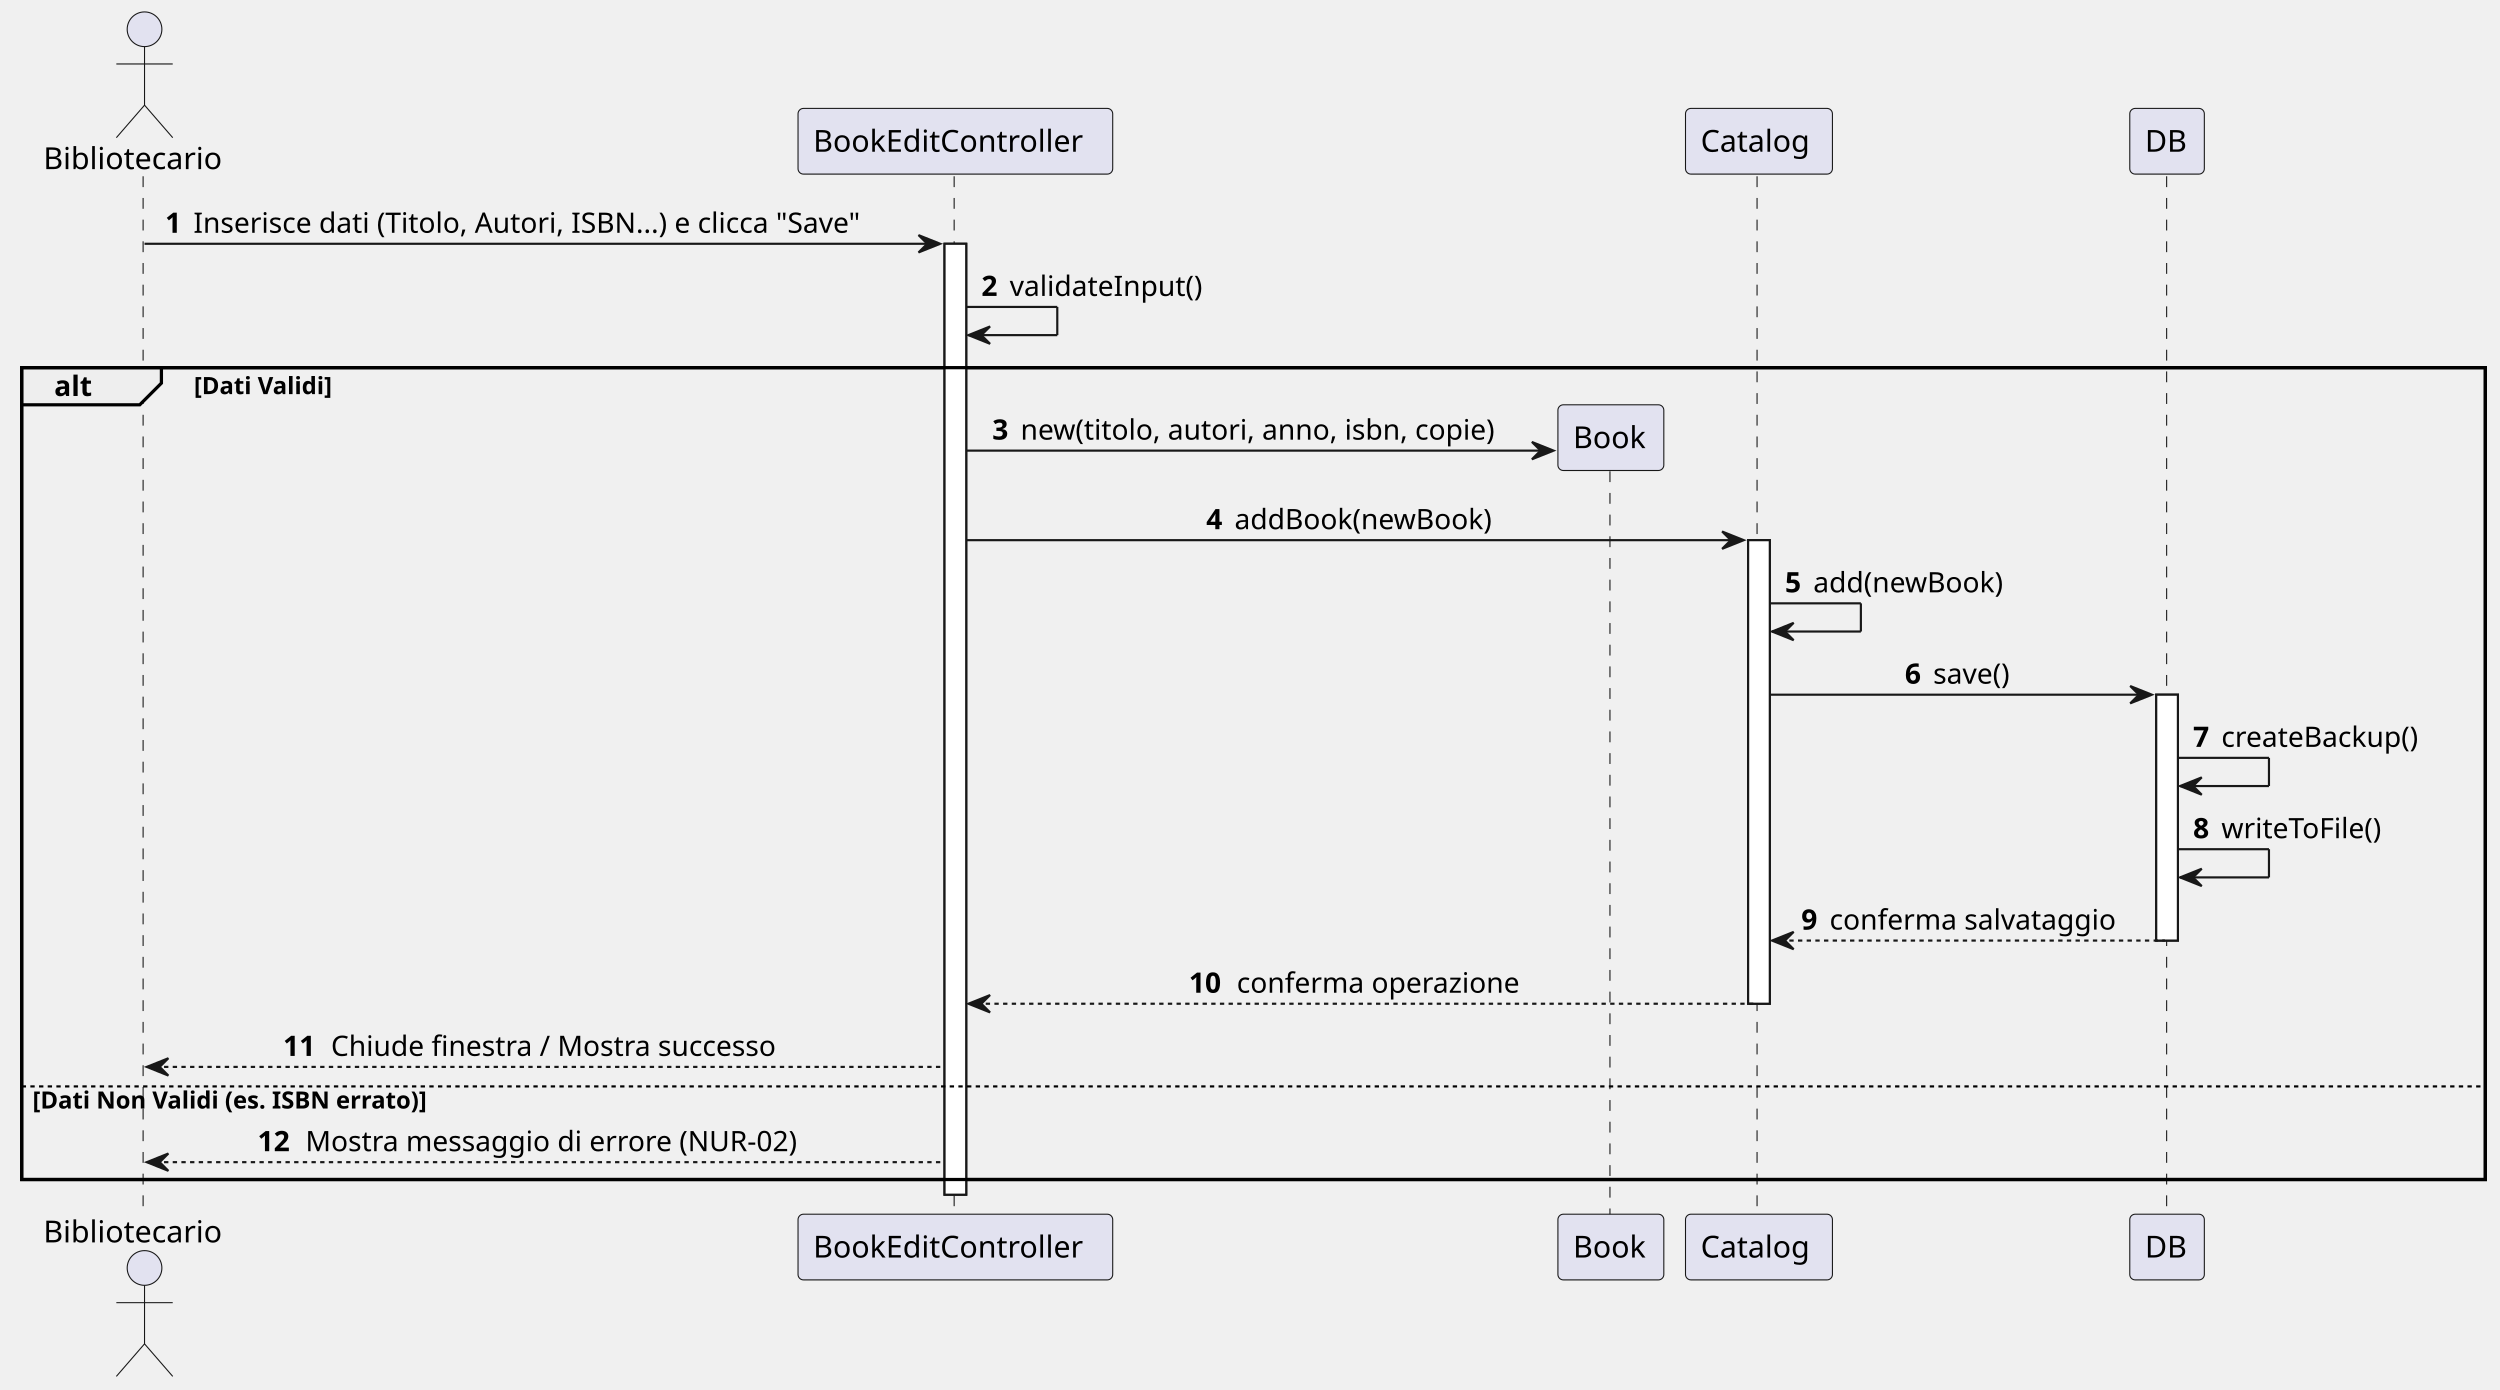
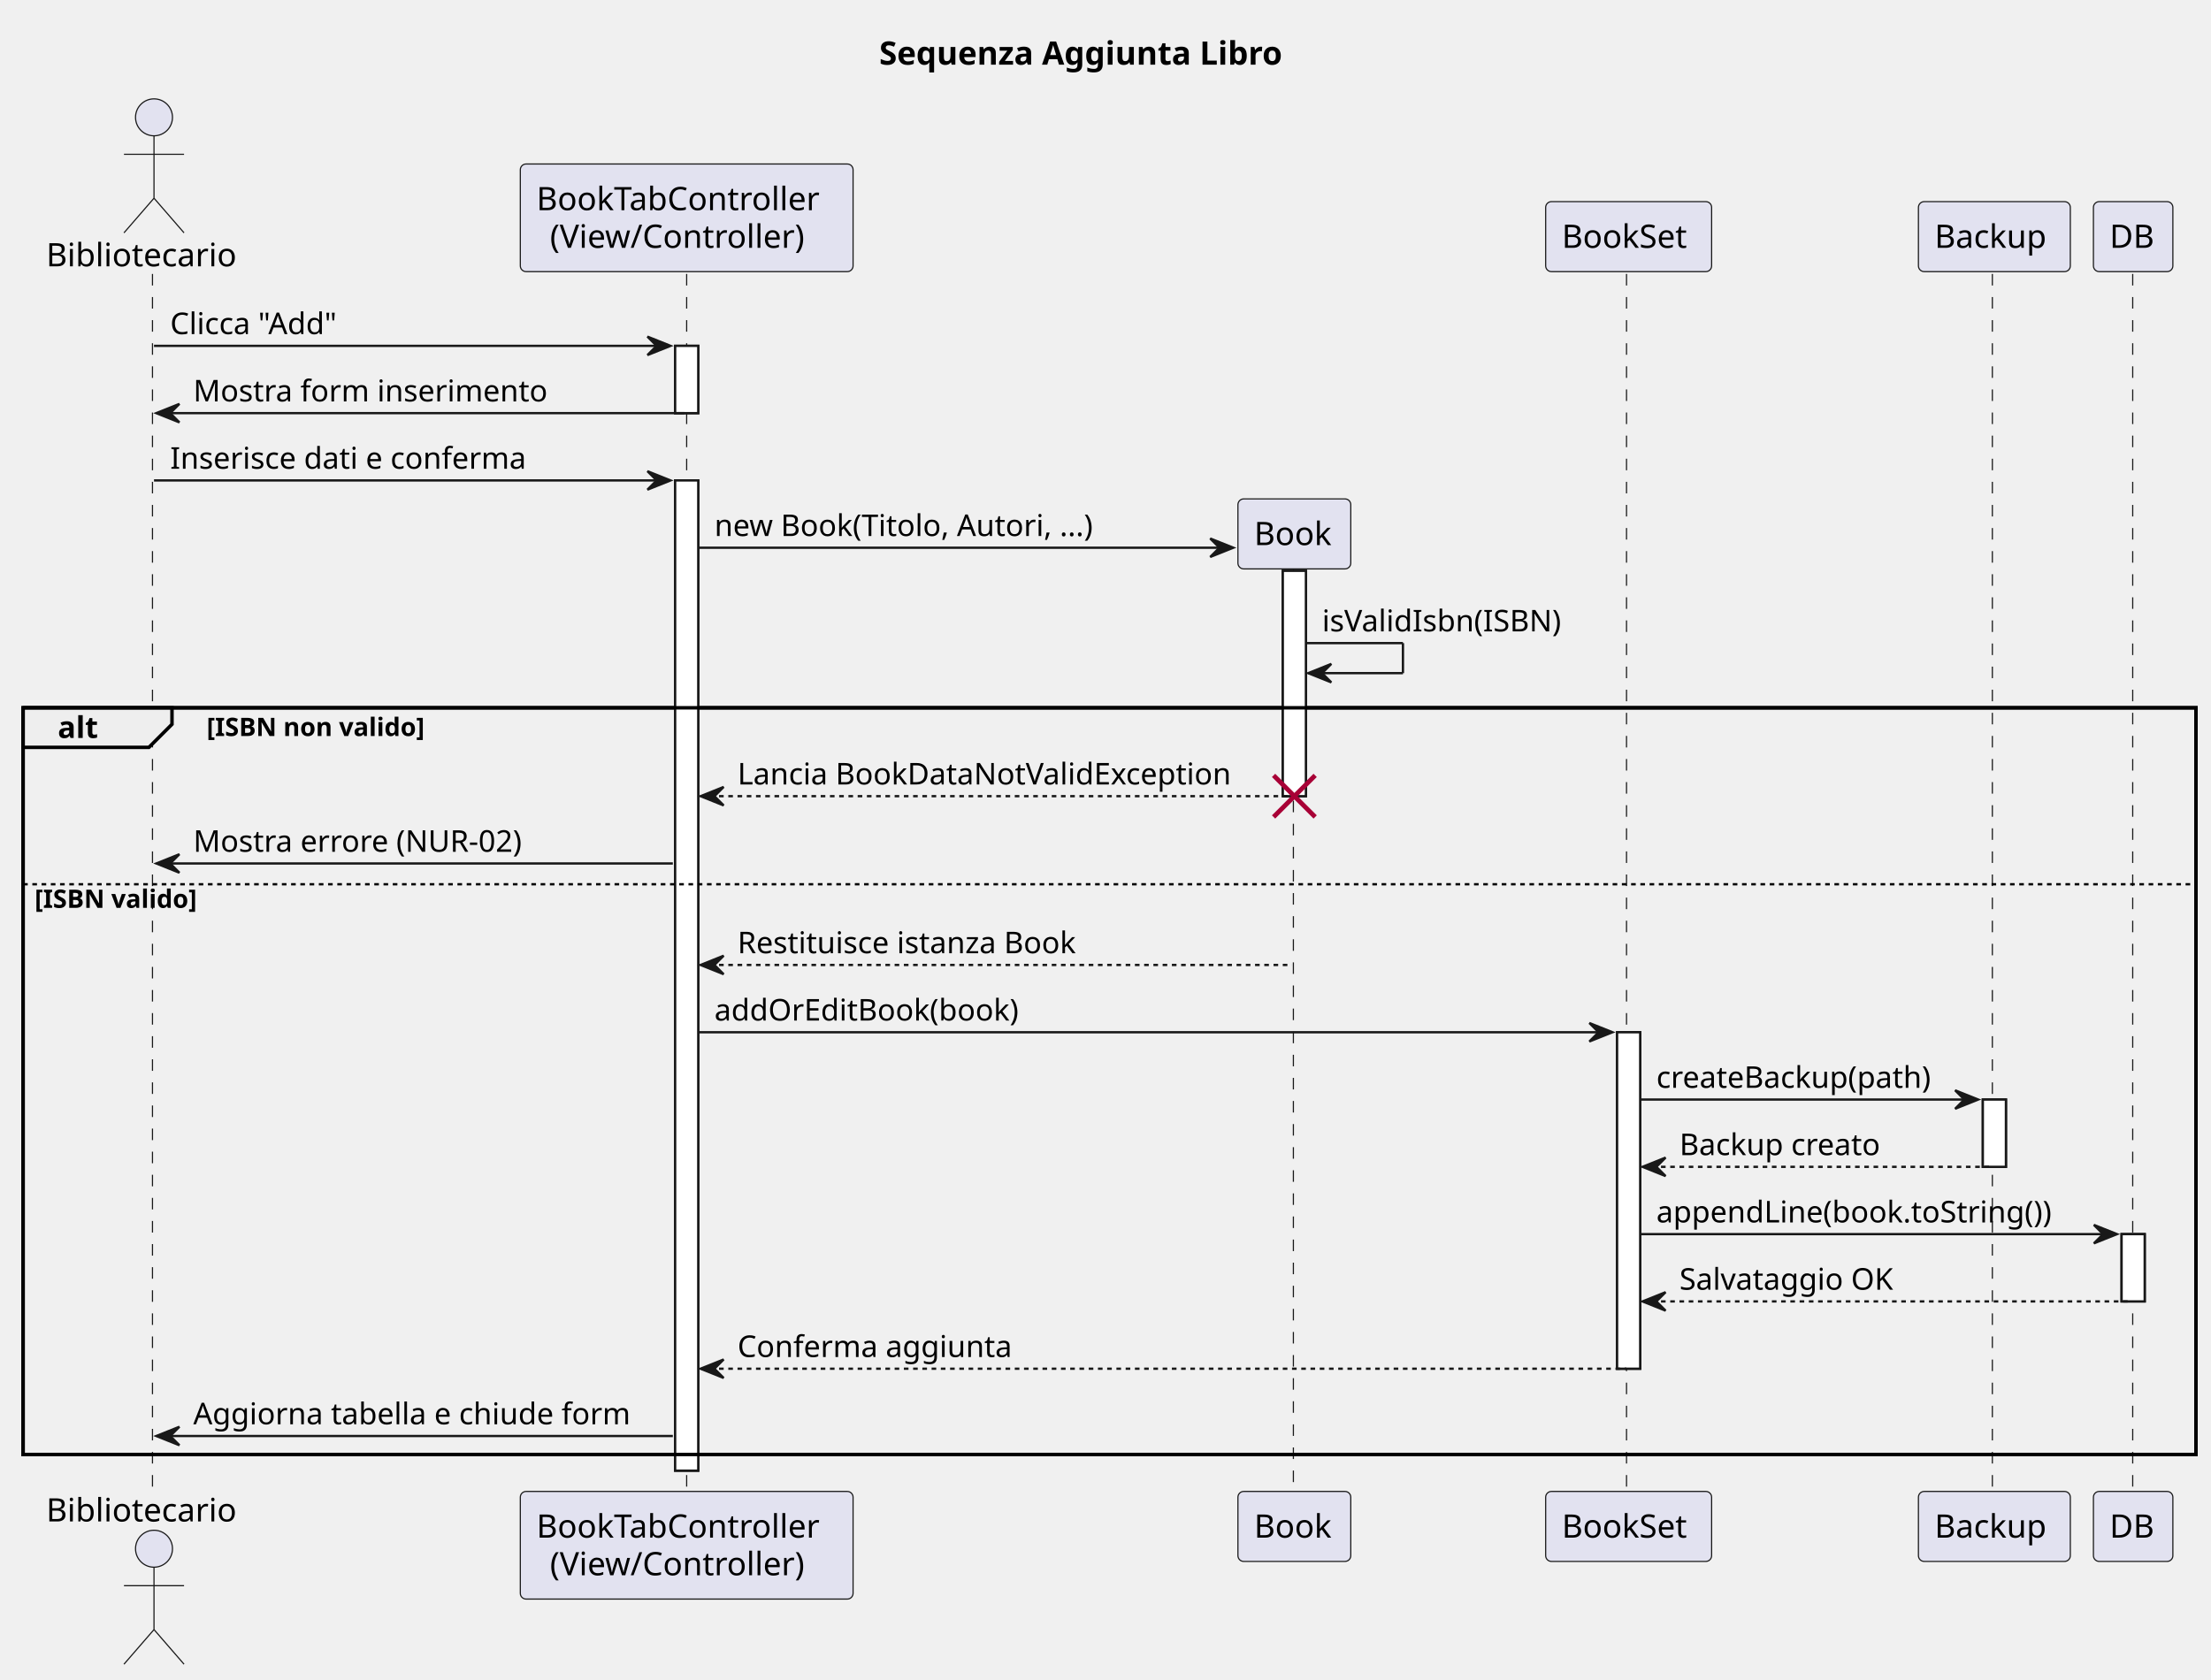
- <svg xmlns="http://www.w3.org/2000/svg" contentStyleType="text/css" data-diagram-type="SEQUENCE" height="641px" preserveAspectRatio="none" style="width:1153px;height:641px;background:#FFFFFF;" version="1.1" viewBox="0 0 1153 641" width="1153px" zoomAndPan="magnify">
+ <svg xmlns="http://www.w3.org/2000/svg" contentStyleType="text/css" data-diagram-type="SEQUENCE" height="727px" preserveAspectRatio="none" style="width:957px;height:727px;background:#FFFFFF;" version="1.1" viewBox="0 0 957 727" width="957px" zoomAndPan="magnify">
  <defs />
  <g>
-     <g>
-       <rect fill="#FFFFFF" height="438.562" style="stroke:#181818;stroke-width:1;" width="10" x="435.618" y="112.43" />
-     </g>
-     <g>
-       <rect fill="#FFFFFF" height="213.797" style="stroke:#181818;stroke-width:1;" width="10" x="806.235" y="249.125" />
-     </g>
-     <g>
-       <rect fill="#FFFFFF" height="113.398" style="stroke:#181818;stroke-width:1;" width="10" x="994.446" y="320.391" />
-     </g>
-     <rect fill="none" height="374.43" style="stroke:#000000;stroke-width:1.5;" width="1136.239" x="10" y="169.562" />
-     <g>
-       <rect fill="#000000" fill-opacity="0" height="479.695" width="8" x="62.658" y="81.297" />
-       <line style="stroke:#181818;stroke-width:0.5;stroke-dasharray:5,5;" x1="66" x2="66" y1="81.297" y2="560.992" />
-     </g>
-     <g>
-       <rect fill="#000000" fill-opacity="0" height="479.695" width="8" x="436.618" y="81.297" />
-       <line style="stroke:#181818;stroke-width:0.5;stroke-dasharray:5,5;" x1="440.054" x2="440.054" y1="81.297" y2="560.992" />
-     </g>
-     <g>
-       <rect fill="#000000" fill-opacity="0" height="343.648" width="8" x="738.932" y="217.344" />
-       <line style="stroke:#181818;stroke-width:0.5;stroke-dasharray:5,5;" x1="742.51" x2="742.51" y1="217.344" y2="560.992" />
-     </g>
-     <g>
-       <rect fill="#000000" fill-opacity="0" height="479.695" width="8" x="807.235" y="81.297" />
-       <line style="stroke:#181818;stroke-width:0.5;stroke-dasharray:5,5;" x1="810.353" x2="810.353" y1="81.297" y2="560.992" />
-     </g>
-     <g>
-       <rect fill="#000000" fill-opacity="0" height="479.695" width="8" x="995.446" y="81.297" />
-       <line style="stroke:#181818;stroke-width:0.5;stroke-dasharray:5,5;" x1="999.254" x2="999.254" y1="81.297" y2="560.992" />
-     </g>
-     <g class="participant participant-head" data-participant="Actor">
-       <text fill="#000000" font-family="sans-serif" font-size="14" lengthAdjust="spacing" textLength="87.315" x="20" y="77.995">Bibliotecario</text>
-       <ellipse cx="66.658" cy="13.5" fill="#E2E2F0" rx="8" ry="8" style="stroke:#181818;stroke-width:0.5;" />
-       <path d="M66.658,21.5 L66.658,48.5 M53.658,29.5 L79.658,29.5 M66.658,48.5 L53.658,63.5 M66.658,48.5 L79.658,63.5" fill="none" style="stroke:#181818;stroke-width:0.5;" />
-     </g>
-     <g class="participant participant-tail" data-participant="Actor">
-       <text fill="#000000" font-family="sans-serif" font-size="14" lengthAdjust="spacing" textLength="87.315" x="20" y="572.987">Bibliotecario</text>
-       <ellipse cx="66.658" cy="584.789" fill="#E2E2F0" rx="8" ry="8" style="stroke:#181818;stroke-width:0.5;" />
-       <path d="M66.658,592.789 L66.658,619.789 M53.658,600.789 L79.658,600.789 M66.658,619.789 L53.658,634.789 M66.658,619.789 L79.658,634.789" fill="none" style="stroke:#181818;stroke-width:0.5;" />
-     </g>
-     <g class="participant participant-head" data-participant="Controller">
-       <rect fill="#E2E2F0" height="30.297" rx="2.5" ry="2.5" style="stroke:#181818;stroke-width:0.5;" width="145.127" x="368.054" y="50" />
-       <text fill="#000000" font-family="sans-serif" font-size="14" lengthAdjust="spacing" textLength="131.127" x="375.054" y="69.995">BookEditController</text>
-     </g>
-     <g class="participant participant-tail" data-participant="Controller">
-       <rect fill="#E2E2F0" height="30.297" rx="2.5" ry="2.5" style="stroke:#181818;stroke-width:0.5;" width="145.127" x="368.054" y="559.992" />
-       <text fill="#000000" font-family="sans-serif" font-size="14" lengthAdjust="spacing" textLength="131.127" x="375.054" y="579.987">BookEditController</text>
-     </g>
-     <g class="participant participant-tail" data-participant="NewBook">
-       <rect fill="#E2E2F0" height="30.297" rx="2.5" ry="2.5" style="stroke:#181818;stroke-width:0.5;" width="48.843" x="718.51" y="559.992" />
-       <text fill="#000000" font-family="sans-serif" font-size="14" lengthAdjust="spacing" textLength="34.843" x="725.51" y="579.987">Book</text>
-     </g>
-     <g class="participant participant-head" data-participant="Model">
-       <rect fill="#E2E2F0" height="30.297" rx="2.5" ry="2.5" style="stroke:#181818;stroke-width:0.5;" width="67.765" x="777.353" y="50" />
-       <text fill="#000000" font-family="sans-serif" font-size="14" lengthAdjust="spacing" textLength="53.765" x="784.353" y="69.995">Catalog</text>
-     </g>
-     <g class="participant participant-tail" data-participant="Model">
-       <rect fill="#E2E2F0" height="30.297" rx="2.5" ry="2.5" style="stroke:#181818;stroke-width:0.5;" width="67.765" x="777.353" y="559.992" />
-       <text fill="#000000" font-family="sans-serif" font-size="14" lengthAdjust="spacing" textLength="53.765" x="784.353" y="579.987">Catalog</text>
-     </g>
-     <g class="participant participant-head" data-participant="Persistence">
-       <rect fill="#E2E2F0" height="30.297" rx="2.5" ry="2.5" style="stroke:#181818;stroke-width:0.5;" width="34.385" x="982.254" y="50" />
-       <text fill="#000000" font-family="sans-serif" font-size="14" lengthAdjust="spacing" textLength="20.385" x="989.254" y="69.995">DB</text>
-     </g>
-     <g class="participant participant-tail" data-participant="Persistence">
-       <rect fill="#E2E2F0" height="30.297" rx="2.5" ry="2.5" style="stroke:#181818;stroke-width:0.5;" width="34.385" x="982.254" y="559.992" />
-       <text fill="#000000" font-family="sans-serif" font-size="14" lengthAdjust="spacing" textLength="20.385" x="989.254" y="579.987">DB</text>
-     </g>
-     <g>
-       <rect fill="#FFFFFF" height="438.562" style="stroke:#181818;stroke-width:1;" width="10" x="435.618" y="112.43" />
-     </g>
-     <g>
-       <rect fill="#FFFFFF" height="213.797" style="stroke:#181818;stroke-width:1;" width="10" x="806.235" y="249.125" />
-     </g>
-     <g>
-       <rect fill="#FFFFFF" height="113.398" style="stroke:#181818;stroke-width:1;" width="10" x="994.446" y="320.391" />
-     </g>
-     <g class="message" data-participant-1="Actor" data-participant-2="Controller">
-       <polygon fill="#181818" points="423.618,108.43,433.618,112.43,423.618,116.43,427.618,112.43" style="stroke:#181818;stroke-width:1;" />
-       <line style="stroke:#181818;stroke-width:1;" x1="66.658" x2="429.618" y1="112.43" y2="112.43" />
-       <text fill="#000000" font-family="sans-serif" font-size="13" font-weight="bold" lengthAdjust="spacing" textLength="9.045" x="76.158" y="107.364">1</text>
-       <text fill="#000000" font-family="sans-serif" font-size="13" lengthAdjust="spacing" textLength="336.915" x="89.203" y="107.364">Inserisce dati (Titolo, Autori, ISBN...) e clicca "Save"</text>
-     </g>
-     <g class="message" data-participant-1="Controller" data-participant-2="Controller">
-       <line style="stroke:#181818;stroke-width:1;" x1="445.618" x2="487.618" y1="141.562" y2="141.562" />
-       <line style="stroke:#181818;stroke-width:1;" x1="487.618" x2="487.618" y1="141.562" y2="154.562" />
-       <line style="stroke:#181818;stroke-width:1;" x1="446.618" x2="487.618" y1="154.562" y2="154.562" />
-       <polygon fill="#181818" points="456.618,150.562,446.618,154.562,456.618,158.562,452.618,154.562" style="stroke:#181818;stroke-width:1;" />
-       <text fill="#000000" font-family="sans-serif" font-size="13" font-weight="bold" lengthAdjust="spacing" textLength="9.045" x="452.618" y="136.497">2</text>
-       <text fill="#000000" font-family="sans-serif" font-size="13" lengthAdjust="spacing" textLength="96.002" x="465.663" y="136.497">validateInput()</text>
-     </g>
-     <path d="M10,169.562 L74.443,169.562 L74.443,176.695 L64.443,186.695 L10,186.695 L10,169.562" fill="#EEEEEE" style="stroke:#000000;stroke-width:1.5;" />
-     <rect fill="none" height="374.43" style="stroke:#000000;stroke-width:1.5;" width="1136.239" x="10" y="169.562" />
-     <text fill="#000000" font-family="sans-serif" font-size="13" font-weight="bold" lengthAdjust="spacing" textLength="19.443" x="25" y="182.629">alt</text>
-     <text fill="#000000" font-family="sans-serif" font-size="11" font-weight="bold" lengthAdjust="spacing" textLength="74.588" x="89.443" y="181.773">[Dati Validi]</text>
-     <g class="message" data-participant-1="Controller" data-participant-2="NewBook">
-       <polygon fill="#181818" points="706.51,203.828,716.51,207.828,706.51,211.828,710.51,207.828" style="stroke:#181818;stroke-width:1;" />
-       <line style="stroke:#181818;stroke-width:1;" x1="445.618" x2="712.51" y1="207.828" y2="207.828" />
-       <text fill="#000000" font-family="sans-serif" font-size="13" font-weight="bold" lengthAdjust="spacing" textLength="9.045" x="457.618" y="202.762">3</text>
-       <text fill="#000000" font-family="sans-serif" font-size="13" lengthAdjust="spacing" textLength="235.847" x="470.663" y="202.762">new(titolo, autori, anno, isbn, copie)</text>
-     </g>
-     <rect fill="#E2E2F0" height="30.297" rx="2.5" ry="2.5" style="stroke:#181818;stroke-width:0.5;" width="48.843" x="718.51" y="186.695" />
-     <text fill="#000000" font-family="sans-serif" font-size="14" lengthAdjust="spacing" textLength="34.843" x="725.51" y="206.69">Book</text>
-     <g class="message" data-participant-1="Controller" data-participant-2="Model">
-       <polygon fill="#181818" points="794.235,245.125,804.235,249.125,794.235,253.125,798.235,249.125" style="stroke:#181818;stroke-width:1;" />
-       <line style="stroke:#181818;stroke-width:1;" x1="445.618" x2="800.235" y1="249.125" y2="249.125" />
-       <text fill="#000000" font-family="sans-serif" font-size="13" font-weight="bold" lengthAdjust="spacing" textLength="9.045" x="556.308" y="244.059">4</text>
-       <text fill="#000000" font-family="sans-serif" font-size="13" lengthAdjust="spacing" textLength="126.191" x="569.354" y="244.059">addBook(newBook)</text>
-     </g>
-     <g class="message" data-participant-1="Model" data-participant-2="Model">
-       <line style="stroke:#181818;stroke-width:1;" x1="816.235" x2="858.235" y1="278.258" y2="278.258" />
-       <line style="stroke:#181818;stroke-width:1;" x1="858.235" x2="858.235" y1="278.258" y2="291.258" />
-       <line style="stroke:#181818;stroke-width:1;" x1="817.235" x2="858.235" y1="291.258" y2="291.258" />
-       <polygon fill="#181818" points="827.235,287.258,817.235,291.258,827.235,295.258,823.235,291.258" style="stroke:#181818;stroke-width:1;" />
-       <text fill="#000000" font-family="sans-serif" font-size="13" font-weight="bold" lengthAdjust="spacing" textLength="9.045" x="823.235" y="273.192">5</text>
-       <text fill="#000000" font-family="sans-serif" font-size="13" lengthAdjust="spacing" textLength="93.837" x="836.281" y="273.192">add(newBook)</text>
-     </g>
-     <g class="message" data-participant-1="Model" data-participant-2="Persistence">
-       <polygon fill="#181818" points="982.446,316.391,992.446,320.391,982.446,324.391,986.446,320.391" style="stroke:#181818;stroke-width:1;" />
-       <line style="stroke:#181818;stroke-width:1;" x1="816.235" x2="988.446" y1="320.391" y2="320.391" />
-       <text fill="#000000" font-family="sans-serif" font-size="13" font-weight="bold" lengthAdjust="spacing" textLength="9.045" x="878.531" y="315.325">6</text>
-       <text fill="#000000" font-family="sans-serif" font-size="13" lengthAdjust="spacing" textLength="40.574" x="891.576" y="315.325">save()</text>
-     </g>
-     <g class="message" data-participant-1="Persistence" data-participant-2="Persistence">
-       <line style="stroke:#181818;stroke-width:1;" x1="1004.446" x2="1046.446" y1="349.523" y2="349.523" />
-       <line style="stroke:#181818;stroke-width:1;" x1="1046.446" x2="1046.446" y1="349.523" y2="362.523" />
-       <line style="stroke:#181818;stroke-width:1;" x1="1005.446" x2="1046.446" y1="362.523" y2="362.523" />
-       <polygon fill="#181818" points="1015.446,358.523,1005.446,362.523,1015.446,366.523,1011.446,362.523" style="stroke:#181818;stroke-width:1;" />
-       <text fill="#000000" font-family="sans-serif" font-size="13" font-weight="bold" lengthAdjust="spacing" textLength="9.045" x="1011.446" y="344.457">7</text>
-       <text fill="#000000" font-family="sans-serif" font-size="13" lengthAdjust="spacing" textLength="99.747" x="1024.492" y="344.457">createBackup()</text>
-     </g>
-     <g class="message" data-participant-1="Persistence" data-participant-2="Persistence">
-       <line style="stroke:#181818;stroke-width:1;" x1="1004.446" x2="1046.446" y1="391.656" y2="391.656" />
-       <line style="stroke:#181818;stroke-width:1;" x1="1046.446" x2="1046.446" y1="391.656" y2="404.656" />
-       <line style="stroke:#181818;stroke-width:1;" x1="1005.446" x2="1046.446" y1="404.656" y2="404.656" />
-       <polygon fill="#181818" points="1015.446,400.656,1005.446,404.656,1015.446,408.656,1011.446,404.656" style="stroke:#181818;stroke-width:1;" />
-       <text fill="#000000" font-family="sans-serif" font-size="13" font-weight="bold" lengthAdjust="spacing" textLength="9.045" x="1011.446" y="386.59">8</text>
-       <text fill="#000000" font-family="sans-serif" font-size="13" lengthAdjust="spacing" textLength="81.421" x="1024.492" y="386.59">writeToFile()</text>
-     </g>
-     <g class="message" data-participant-1="Persistence" data-participant-2="Model">
-       <polygon fill="#181818" points="827.235,429.789,817.235,433.789,827.235,437.789,823.235,433.789" style="stroke:#181818;stroke-width:1;" />
-       <line style="stroke:#181818;stroke-width:1;stroke-dasharray:2,2;" x1="821.235" x2="998.446" y1="433.789" y2="433.789" />
-       <text fill="#000000" font-family="sans-serif" font-size="13" font-weight="bold" lengthAdjust="spacing" textLength="9.045" x="830.735" y="428.723">9</text>
-       <text fill="#000000" font-family="sans-serif" font-size="13" lengthAdjust="spacing" textLength="141.166" x="843.781" y="428.723">conferma salvataggio</text>
-     </g>
-     <g class="message" data-participant-1="Model" data-participant-2="Controller">
-       <polygon fill="#181818" points="456.618,458.922,446.618,462.922,456.618,466.922,452.618,462.922" style="stroke:#181818;stroke-width:1;" />
-       <line style="stroke:#181818;stroke-width:1;stroke-dasharray:2,2;" x1="450.618" x2="810.235" y1="462.922" y2="462.922" />
-       <text fill="#000000" font-family="sans-serif" font-size="13" font-weight="bold" lengthAdjust="spacing" textLength="18.091" x="548.3" y="457.856">10</text>
-       <text fill="#000000" font-family="sans-serif" font-size="13" lengthAdjust="spacing" textLength="138.163" x="570.39" y="457.856">conferma operazione</text>
-     </g>
-     <g class="message" data-participant-1="Controller" data-participant-2="Actor">
-       <polygon fill="#181818" points="77.658,488.055,67.658,492.055,77.658,496.055,73.658,492.055" style="stroke:#181818;stroke-width:1;" />
-       <line style="stroke:#181818;stroke-width:1;stroke-dasharray:2,2;" x1="71.658" x2="434.618" y1="492.055" y2="492.055" />
-       <text fill="#000000" font-family="sans-serif" font-size="13" font-weight="bold" lengthAdjust="spacing" textLength="18.091" x="130.548" y="486.989">11</text>
-       <text fill="#000000" font-family="sans-serif" font-size="13" lengthAdjust="spacing" textLength="219.089" x="152.638" y="486.989">Chiude finestra / Mostra successo</text>
-     </g>
-     <line style="stroke:#000000;stroke-width:1;stroke-dasharray:2,2;" x1="10" x2="1146.239" y1="501.055" y2="501.055" />
-     <text fill="#000000" font-family="sans-serif" font-size="11" font-weight="bold" lengthAdjust="spacing" textLength="210.896" x="15" y="511.265">[Dati Non Validi (es. ISBN errato)]</text>
-     <g class="message" data-participant-1="Controller" data-participant-2="Actor">
-       <polygon fill="#181818" points="77.658,531.992,67.658,535.992,77.658,539.992,73.658,535.992" style="stroke:#181818;stroke-width:1;" />
-       <line style="stroke:#181818;stroke-width:1;stroke-dasharray:2,2;" x1="71.658" x2="434.618" y1="535.992" y2="535.992" />
-       <text fill="#000000" font-family="sans-serif" font-size="13" font-weight="bold" lengthAdjust="spacing" textLength="18.091" x="118.782" y="530.926">12</text>
-       <text fill="#000000" font-family="sans-serif" font-size="13" lengthAdjust="spacing" textLength="242.62" x="140.873" y="530.926">Mostra messaggio di errore (NUR-02)</text>
+     <text fill="#000000" font-family="sans-serif" font-size="14" font-weight="bold" lengthAdjust="spacing" textLength="198.386" x="380.555" y="27.995">Sequenza Aggiunta Libro</text>
+     <g>
+       <rect fill="#FFFFFF" height="29.133" style="stroke:#181818;stroke-width:1;" width="10" x="292.228" y="149.727" />
+     </g>
+     <g>
+       <rect fill="#FFFFFF" height="428.695" style="stroke:#181818;stroke-width:1;" width="10" x="292.228" y="207.992" />
+     </g>
+     <g>
+       <rect fill="#FFFFFF" height="97.562" style="stroke:#181818;stroke-width:1;" width="10" x="555.245" y="247.125" />
+     </g>
+     <g>
+       <rect fill="#FFFFFF" height="145.664" style="stroke:#181818;stroke-width:1;" width="10" x="699.935" y="446.891" />
+     </g>
+     <g>
+       <rect fill="#FFFFFF" height="29.133" style="stroke:#181818;stroke-width:1;" width="10" x="858.237" y="476.023" />
+     </g>
+     <g>
+       <rect fill="#FFFFFF" height="29.133" style="stroke:#181818;stroke-width:1;" width="10" x="918.303" y="534.289" />
+     </g>
+     <rect fill="none" height="323.266" style="stroke:#000000;stroke-width:1.5;" width="940.496" x="10" y="306.422" />
+     <g>
+       <rect fill="#000000" fill-opacity="0" height="528.094" width="8" x="62.658" y="118.594" />
+       <line style="stroke:#181818;stroke-width:0.5;stroke-dasharray:5,5;" x1="66" x2="66" y1="118.594" y2="646.688" />
+     </g>
+     <g>
+       <rect fill="#000000" fill-opacity="0" height="528.094" width="8" x="293.228" y="118.594" />
+       <line style="stroke:#181818;stroke-width:0.5;stroke-dasharray:5,5;" x1="297.211" x2="297.211" y1="118.594" y2="646.688" />
+     </g>
+     <g>
+       <rect fill="#000000" fill-opacity="0" height="400.047" width="8" x="556.245" y="246.641" />
+       <line style="stroke:#181818;stroke-width:0.5;stroke-dasharray:5,5;" x1="559.823" x2="559.823" y1="246.641" y2="646.688" />
+     </g>
+     <g>
+       <rect fill="#000000" fill-opacity="0" height="528.094" width="8" x="700.935" y="118.594" />
+       <line style="stroke:#181818;stroke-width:0.5;stroke-dasharray:5,5;" x1="704.019" x2="704.019" y1="118.594" y2="646.688" />
+     </g>
+     <g>
+       <rect fill="#000000" fill-opacity="0" height="528.094" width="8" x="859.237" y="118.594" />
+       <line style="stroke:#181818;stroke-width:0.5;stroke-dasharray:5,5;" x1="862.363" x2="862.363" y1="118.594" y2="646.688" />
+     </g>
+     <g>
+       <rect fill="#000000" fill-opacity="0" height="528.094" width="8" x="919.303" y="118.594" />
+       <line style="stroke:#181818;stroke-width:0.5;stroke-dasharray:5,5;" x1="923.111" x2="923.111" y1="118.594" y2="646.688" />
+     </g>
+     <g class="participant participant-head" data-participant="User">
+       <text fill="#000000" font-family="sans-serif" font-size="14" lengthAdjust="spacing" textLength="87.315" x="20" y="115.292">Bibliotecario</text>
+       <ellipse cx="66.658" cy="50.797" fill="#E2E2F0" rx="8" ry="8" style="stroke:#181818;stroke-width:0.5;" />
+       <path d="M66.658,58.797 L66.658,85.797 M53.658,66.797 L79.658,66.797 M66.658,85.797 L53.658,100.797 M66.658,85.797 L79.658,100.797" fill="none" style="stroke:#181818;stroke-width:0.5;" />
+     </g>
+     <g class="participant participant-tail" data-participant="User">
+       <text fill="#000000" font-family="sans-serif" font-size="14" lengthAdjust="spacing" textLength="87.315" x="20" y="658.683">Bibliotecario</text>
+       <ellipse cx="66.658" cy="670.484" fill="#E2E2F0" rx="8" ry="8" style="stroke:#181818;stroke-width:0.5;" />
+       <path d="M66.658,678.484 L66.658,705.484 M53.658,686.484 L79.658,686.484 M66.658,705.484 L53.658,720.484 M66.658,705.484 L79.658,720.484" fill="none" style="stroke:#181818;stroke-width:0.5;" />
+     </g>
+     <g class="participant participant-head" data-participant="Ctrl">
+       <rect fill="#E2E2F0" height="46.594" rx="2.5" ry="2.5" style="stroke:#181818;stroke-width:0.5;" width="144.033" x="225.211" y="71" />
+       <text fill="#000000" font-family="sans-serif" font-size="14" lengthAdjust="spacing" textLength="130.033" x="232.211" y="90.995">BookTabController</text>
+       <text fill="#000000" font-family="sans-serif" font-size="14" lengthAdjust="spacing" textLength="118.344" x="238.056" y="107.292">(View/Controller)</text>
+     </g>
+     <g class="participant participant-tail" data-participant="Ctrl">
+       <rect fill="#E2E2F0" height="46.594" rx="2.5" ry="2.5" style="stroke:#181818;stroke-width:0.5;" width="144.033" x="225.211" y="645.688" />
+       <text fill="#000000" font-family="sans-serif" font-size="14" lengthAdjust="spacing" textLength="130.033" x="232.211" y="665.683">BookTabController</text>
+       <text fill="#000000" font-family="sans-serif" font-size="14" lengthAdjust="spacing" textLength="118.344" x="238.056" y="681.98">(View/Controller)</text>
+     </g>
+     <g class="participant participant-tail" data-participant="ModelBook">
+       <rect fill="#E2E2F0" height="30.297" rx="2.5" ry="2.5" style="stroke:#181818;stroke-width:0.5;" width="48.843" x="535.823" y="645.688" />
+       <text fill="#000000" font-family="sans-serif" font-size="14" lengthAdjust="spacing" textLength="34.843" x="542.823" y="665.683">Book</text>
+     </g>
+     <g class="participant participant-head" data-participant="ModelSet">
+       <rect fill="#E2E2F0" height="30.297" rx="2.5" ry="2.5" style="stroke:#181818;stroke-width:0.5;" width="71.832" x="669.019" y="87.297" />
+       <text fill="#000000" font-family="sans-serif" font-size="14" lengthAdjust="spacing" textLength="57.832" x="676.019" y="107.292">BookSet</text>
+     </g>
+     <g class="participant participant-tail" data-participant="ModelSet">
+       <rect fill="#E2E2F0" height="30.297" rx="2.5" ry="2.5" style="stroke:#181818;stroke-width:0.5;" width="71.832" x="669.019" y="645.688" />
+       <text fill="#000000" font-family="sans-serif" font-size="14" lengthAdjust="spacing" textLength="57.832" x="676.019" y="665.683">BookSet</text>
+     </g>
+     <g class="participant participant-head" data-participant="Backup">
+       <rect fill="#E2E2F0" height="30.297" rx="2.5" ry="2.5" style="stroke:#181818;stroke-width:0.5;" width="65.748" x="830.363" y="87.297" />
+       <text fill="#000000" font-family="sans-serif" font-size="14" lengthAdjust="spacing" textLength="51.748" x="837.363" y="107.292">Backup</text>
+     </g>
+     <g class="participant participant-tail" data-participant="Backup">
+       <rect fill="#E2E2F0" height="30.297" rx="2.5" ry="2.5" style="stroke:#181818;stroke-width:0.5;" width="65.748" x="830.363" y="645.688" />
+       <text fill="#000000" font-family="sans-serif" font-size="14" lengthAdjust="spacing" textLength="51.748" x="837.363" y="665.683">Backup</text>
+     </g>
+     <g class="participant participant-head" data-participant="Database">
+       <rect fill="#E2E2F0" height="30.297" rx="2.5" ry="2.5" style="stroke:#181818;stroke-width:0.5;" width="34.385" x="906.111" y="87.297" />
+       <text fill="#000000" font-family="sans-serif" font-size="14" lengthAdjust="spacing" textLength="20.385" x="913.111" y="107.292">DB</text>
+     </g>
+     <g class="participant participant-tail" data-participant="Database">
+       <rect fill="#E2E2F0" height="30.297" rx="2.5" ry="2.5" style="stroke:#181818;stroke-width:0.5;" width="34.385" x="906.111" y="645.688" />
+       <text fill="#000000" font-family="sans-serif" font-size="14" lengthAdjust="spacing" textLength="20.385" x="913.111" y="665.683">DB</text>
+     </g>
+     <g>
+       <rect fill="#FFFFFF" height="29.133" style="stroke:#181818;stroke-width:1;" width="10" x="292.228" y="149.727" />
+     </g>
+     <g>
+       <rect fill="#FFFFFF" height="428.695" style="stroke:#181818;stroke-width:1;" width="10" x="292.228" y="207.992" />
+     </g>
+     <g>
+       <rect fill="#FFFFFF" height="97.562" style="stroke:#181818;stroke-width:1;" width="10" x="555.245" y="247.125" />
+     </g>
+     <g>
+       <rect fill="#FFFFFF" height="145.664" style="stroke:#181818;stroke-width:1;" width="10" x="699.935" y="446.891" />
+     </g>
+     <g>
+       <rect fill="#FFFFFF" height="29.133" style="stroke:#181818;stroke-width:1;" width="10" x="858.237" y="476.023" />
+     </g>
+     <g>
+       <rect fill="#FFFFFF" height="29.133" style="stroke:#181818;stroke-width:1;" width="10" x="918.303" y="534.289" />
+     </g>
+     <g class="message" data-participant-1="User" data-participant-2="Ctrl">
+       <polygon fill="#181818" points="280.228,145.727,290.228,149.727,280.228,153.727,284.228,149.727" style="stroke:#181818;stroke-width:1;" />
+       <line style="stroke:#181818;stroke-width:1;" x1="66.658" x2="286.228" y1="149.727" y2="149.727" />
+       <text fill="#000000" font-family="sans-serif" font-size="13" lengthAdjust="spacing" textLength="80.05" x="73.658" y="144.661">Clicca "Add"</text>
+     </g>
+     <g class="message" data-participant-1="Ctrl" data-participant-2="User">
+       <polygon fill="#181818" points="77.658,174.859,67.658,178.859,77.658,182.859,73.658,178.859" style="stroke:#181818;stroke-width:1;" />
+       <line style="stroke:#181818;stroke-width:1;" x1="71.658" x2="296.228" y1="178.859" y2="178.859" />
+       <text fill="#000000" font-family="sans-serif" font-size="13" lengthAdjust="spacing" textLength="160.685" x="83.658" y="173.793">Mostra form inserimento</text>
+     </g>
+     <g class="message" data-participant-1="User" data-participant-2="Ctrl">
+       <polygon fill="#181818" points="280.228,203.992,290.228,207.992,280.228,211.992,284.228,207.992" style="stroke:#181818;stroke-width:1;" />
+       <line style="stroke:#181818;stroke-width:1;" x1="66.658" x2="286.228" y1="207.992" y2="207.992" />
+       <text fill="#000000" font-family="sans-serif" font-size="13" lengthAdjust="spacing" textLength="164.931" x="73.658" y="202.926">Inserisce dati e conferma</text>
+     </g>
+     <g class="message" data-participant-1="Ctrl" data-participant-2="ModelBook">
+       <polygon fill="#181818" points="523.823,233.125,533.823,237.125,523.823,241.125,527.823,237.125" style="stroke:#181818;stroke-width:1;" />
+       <line style="stroke:#181818;stroke-width:1;" x1="302.228" x2="529.823" y1="237.125" y2="237.125" />
+       <text fill="#000000" font-family="sans-serif" font-size="13" lengthAdjust="spacing" textLength="177.734" x="309.228" y="232.059">new Book(Titolo, Autori, ...)</text>
+     </g>
+     <rect fill="#E2E2F0" height="30.297" rx="2.5" ry="2.5" style="stroke:#181818;stroke-width:0.5;" width="48.843" x="535.823" y="215.992" />
+     <text fill="#000000" font-family="sans-serif" font-size="14" lengthAdjust="spacing" textLength="34.843" x="542.823" y="235.987">Book</text>
+     <g class="message" data-participant-1="ModelBook" data-participant-2="ModelBook">
+       <line style="stroke:#181818;stroke-width:1;" x1="565.245" x2="607.245" y1="278.422" y2="278.422" />
+       <line style="stroke:#181818;stroke-width:1;" x1="607.245" x2="607.245" y1="278.422" y2="291.422" />
+       <line style="stroke:#181818;stroke-width:1;" x1="566.245" x2="607.245" y1="291.422" y2="291.422" />
+       <polygon fill="#181818" points="576.245,287.422,566.245,291.422,576.245,295.422,572.245,291.422" style="stroke:#181818;stroke-width:1;" />
+       <text fill="#000000" font-family="sans-serif" font-size="13" lengthAdjust="spacing" textLength="110.69" x="572.245" y="273.356">isValidIsbn(ISBN)</text>
+     </g>
+     <path d="M10,306.422 L74.443,306.422 L74.443,313.555 L64.443,323.555 L10,323.555 L10,306.422" fill="#EEEEEE" style="stroke:#000000;stroke-width:1.5;" />
+     <rect fill="none" height="323.266" style="stroke:#000000;stroke-width:1.5;" width="940.496" x="10" y="306.422" />
+     <text fill="#000000" font-family="sans-serif" font-size="13" font-weight="bold" lengthAdjust="spacing" textLength="19.443" x="25" y="319.489">alt</text>
+     <text fill="#000000" font-family="sans-serif" font-size="11" font-weight="bold" lengthAdjust="spacing" textLength="108.104" x="89.443" y="318.632">[ISBN non valido]</text>
+     <g class="message" data-participant-1="ModelBook" data-participant-2="Ctrl">
+       <polygon fill="#181818" points="313.228,340.688,303.228,344.688,313.228,348.688,309.228,344.688" style="stroke:#181818;stroke-width:1;" />
+       <line style="stroke:#181818;stroke-width:1;stroke-dasharray:2,2;" x1="307.228" x2="559.245" y1="344.688" y2="344.688" />
+       <text fill="#000000" font-family="sans-serif" font-size="13" lengthAdjust="spacing" textLength="229.017" x="319.228" y="339.622">Lancia BookDataNotValidException</text>
+     </g>
+     <line style="stroke:#A80036;stroke-width:2;" x1="551.245" x2="569.245" y1="335.688" y2="353.688" />
+     <line style="stroke:#A80036;stroke-width:2;" x1="551.245" x2="569.245" y1="353.688" y2="335.688" />
+     <g class="message" data-participant-1="Ctrl" data-participant-2="User">
+       <polygon fill="#181818" points="77.658,369.82,67.658,373.82,77.658,377.82,73.658,373.82" style="stroke:#181818;stroke-width:1;" />
+       <line style="stroke:#181818;stroke-width:1;" x1="71.658" x2="291.228" y1="373.82" y2="373.82" />
+       <text fill="#000000" font-family="sans-serif" font-size="13" lengthAdjust="spacing" textLength="152.249" x="83.658" y="368.754">Mostra errore (NUR-02)</text>
+     </g>
+     <line style="stroke:#000000;stroke-width:1;stroke-dasharray:2,2;" x1="10" x2="950.496" y1="382.82" y2="382.82" />
+     <text fill="#000000" font-family="sans-serif" font-size="11" font-weight="bold" lengthAdjust="spacing" textLength="81.055" x="15" y="393.031">[ISBN valido]</text>
+     <g class="message" data-participant-1="ModelBook" data-participant-2="Ctrl">
+       <polygon fill="#181818" points="313.228,413.758,303.228,417.758,313.228,421.758,309.228,417.758" style="stroke:#181818;stroke-width:1;" />
+       <line style="stroke:#181818;stroke-width:1;stroke-dasharray:2,2;" x1="307.228" x2="559.245" y1="417.758" y2="417.758" />
+       <text fill="#000000" font-family="sans-serif" font-size="13" lengthAdjust="spacing" textLength="158.476" x="319.228" y="412.692">Restituisce istanza Book</text>
+     </g>
+     <g class="message" data-participant-1="Ctrl" data-participant-2="ModelSet">
+       <polygon fill="#181818" points="687.935,442.891,697.935,446.891,687.935,450.891,691.935,446.891" style="stroke:#181818;stroke-width:1;" />
+       <line style="stroke:#181818;stroke-width:1;" x1="302.228" x2="693.935" y1="446.891" y2="446.891" />
+       <text fill="#000000" font-family="sans-serif" font-size="13" lengthAdjust="spacing" textLength="139.407" x="309.228" y="441.825">addOrEditBook(book)</text>
+     </g>
+     <g class="message" data-participant-1="ModelSet" data-participant-2="Backup">
+       <polygon fill="#181818" points="846.237,472.023,856.237,476.023,846.237,480.023,850.237,476.023" style="stroke:#181818;stroke-width:1;" />
+       <line style="stroke:#181818;stroke-width:1;" x1="709.935" x2="852.237" y1="476.023" y2="476.023" />
+       <text fill="#000000" font-family="sans-serif" font-size="13" lengthAdjust="spacing" textLength="129.302" x="716.935" y="470.957">createBackup(path)</text>
+     </g>
+     <g class="message" data-participant-1="Backup" data-participant-2="ModelSet">
+       <polygon fill="#181818" points="720.935,501.156,710.935,505.156,720.935,509.156,716.935,505.156" style="stroke:#181818;stroke-width:1;" />
+       <line style="stroke:#181818;stroke-width:1;stroke-dasharray:2,2;" x1="714.935" x2="862.237" y1="505.156" y2="505.156" />
+       <text fill="#000000" font-family="sans-serif" font-size="13" lengthAdjust="spacing" textLength="93.691" x="726.935" y="500.09">Backup creato</text>
+     </g>
+     <g class="message" data-participant-1="ModelSet" data-participant-2="Database">
+       <polygon fill="#181818" points="906.303,530.289,916.303,534.289,906.303,538.289,910.303,534.289" style="stroke:#181818;stroke-width:1;" />
+       <line style="stroke:#181818;stroke-width:1;" x1="709.935" x2="912.303" y1="534.289" y2="534.289" />
+       <text fill="#000000" font-family="sans-serif" font-size="13" lengthAdjust="spacing" textLength="184.006" x="716.935" y="529.223">appendLine(book.toString())</text>
+     </g>
+     <g class="message" data-participant-1="Database" data-participant-2="ModelSet">
+       <polygon fill="#181818" points="720.935,559.422,710.935,563.422,720.935,567.422,716.935,563.422" style="stroke:#181818;stroke-width:1;" />
+       <line style="stroke:#181818;stroke-width:1;stroke-dasharray:2,2;" x1="714.935" x2="922.303" y1="563.422" y2="563.422" />
+       <text fill="#000000" font-family="sans-serif" font-size="13" lengthAdjust="spacing" textLength="99.512" x="726.935" y="558.356">Salvataggio OK</text>
+     </g>
+     <g class="message" data-participant-1="ModelSet" data-participant-2="Ctrl">
+       <polygon fill="#181818" points="313.228,588.555,303.228,592.555,313.228,596.555,309.228,592.555" style="stroke:#181818;stroke-width:1;" />
+       <line style="stroke:#181818;stroke-width:1;stroke-dasharray:2,2;" x1="307.228" x2="703.935" y1="592.555" y2="592.555" />
+       <text fill="#000000" font-family="sans-serif" font-size="13" lengthAdjust="spacing" textLength="125.576" x="319.228" y="587.489">Conferma aggiunta</text>
+     </g>
+     <g class="message" data-participant-1="Ctrl" data-participant-2="User">
+       <polygon fill="#181818" points="77.658,617.688,67.658,621.688,77.658,625.688,73.658,621.688" style="stroke:#181818;stroke-width:1;" />
+       <line style="stroke:#181818;stroke-width:1;" x1="71.658" x2="291.228" y1="621.688" y2="621.688" />
+       <text fill="#000000" font-family="sans-serif" font-size="13" lengthAdjust="spacing" textLength="201.57" x="83.658" y="616.622">Aggiorna tabella e chiude form</text>
    </g>
  </g>
</svg>
